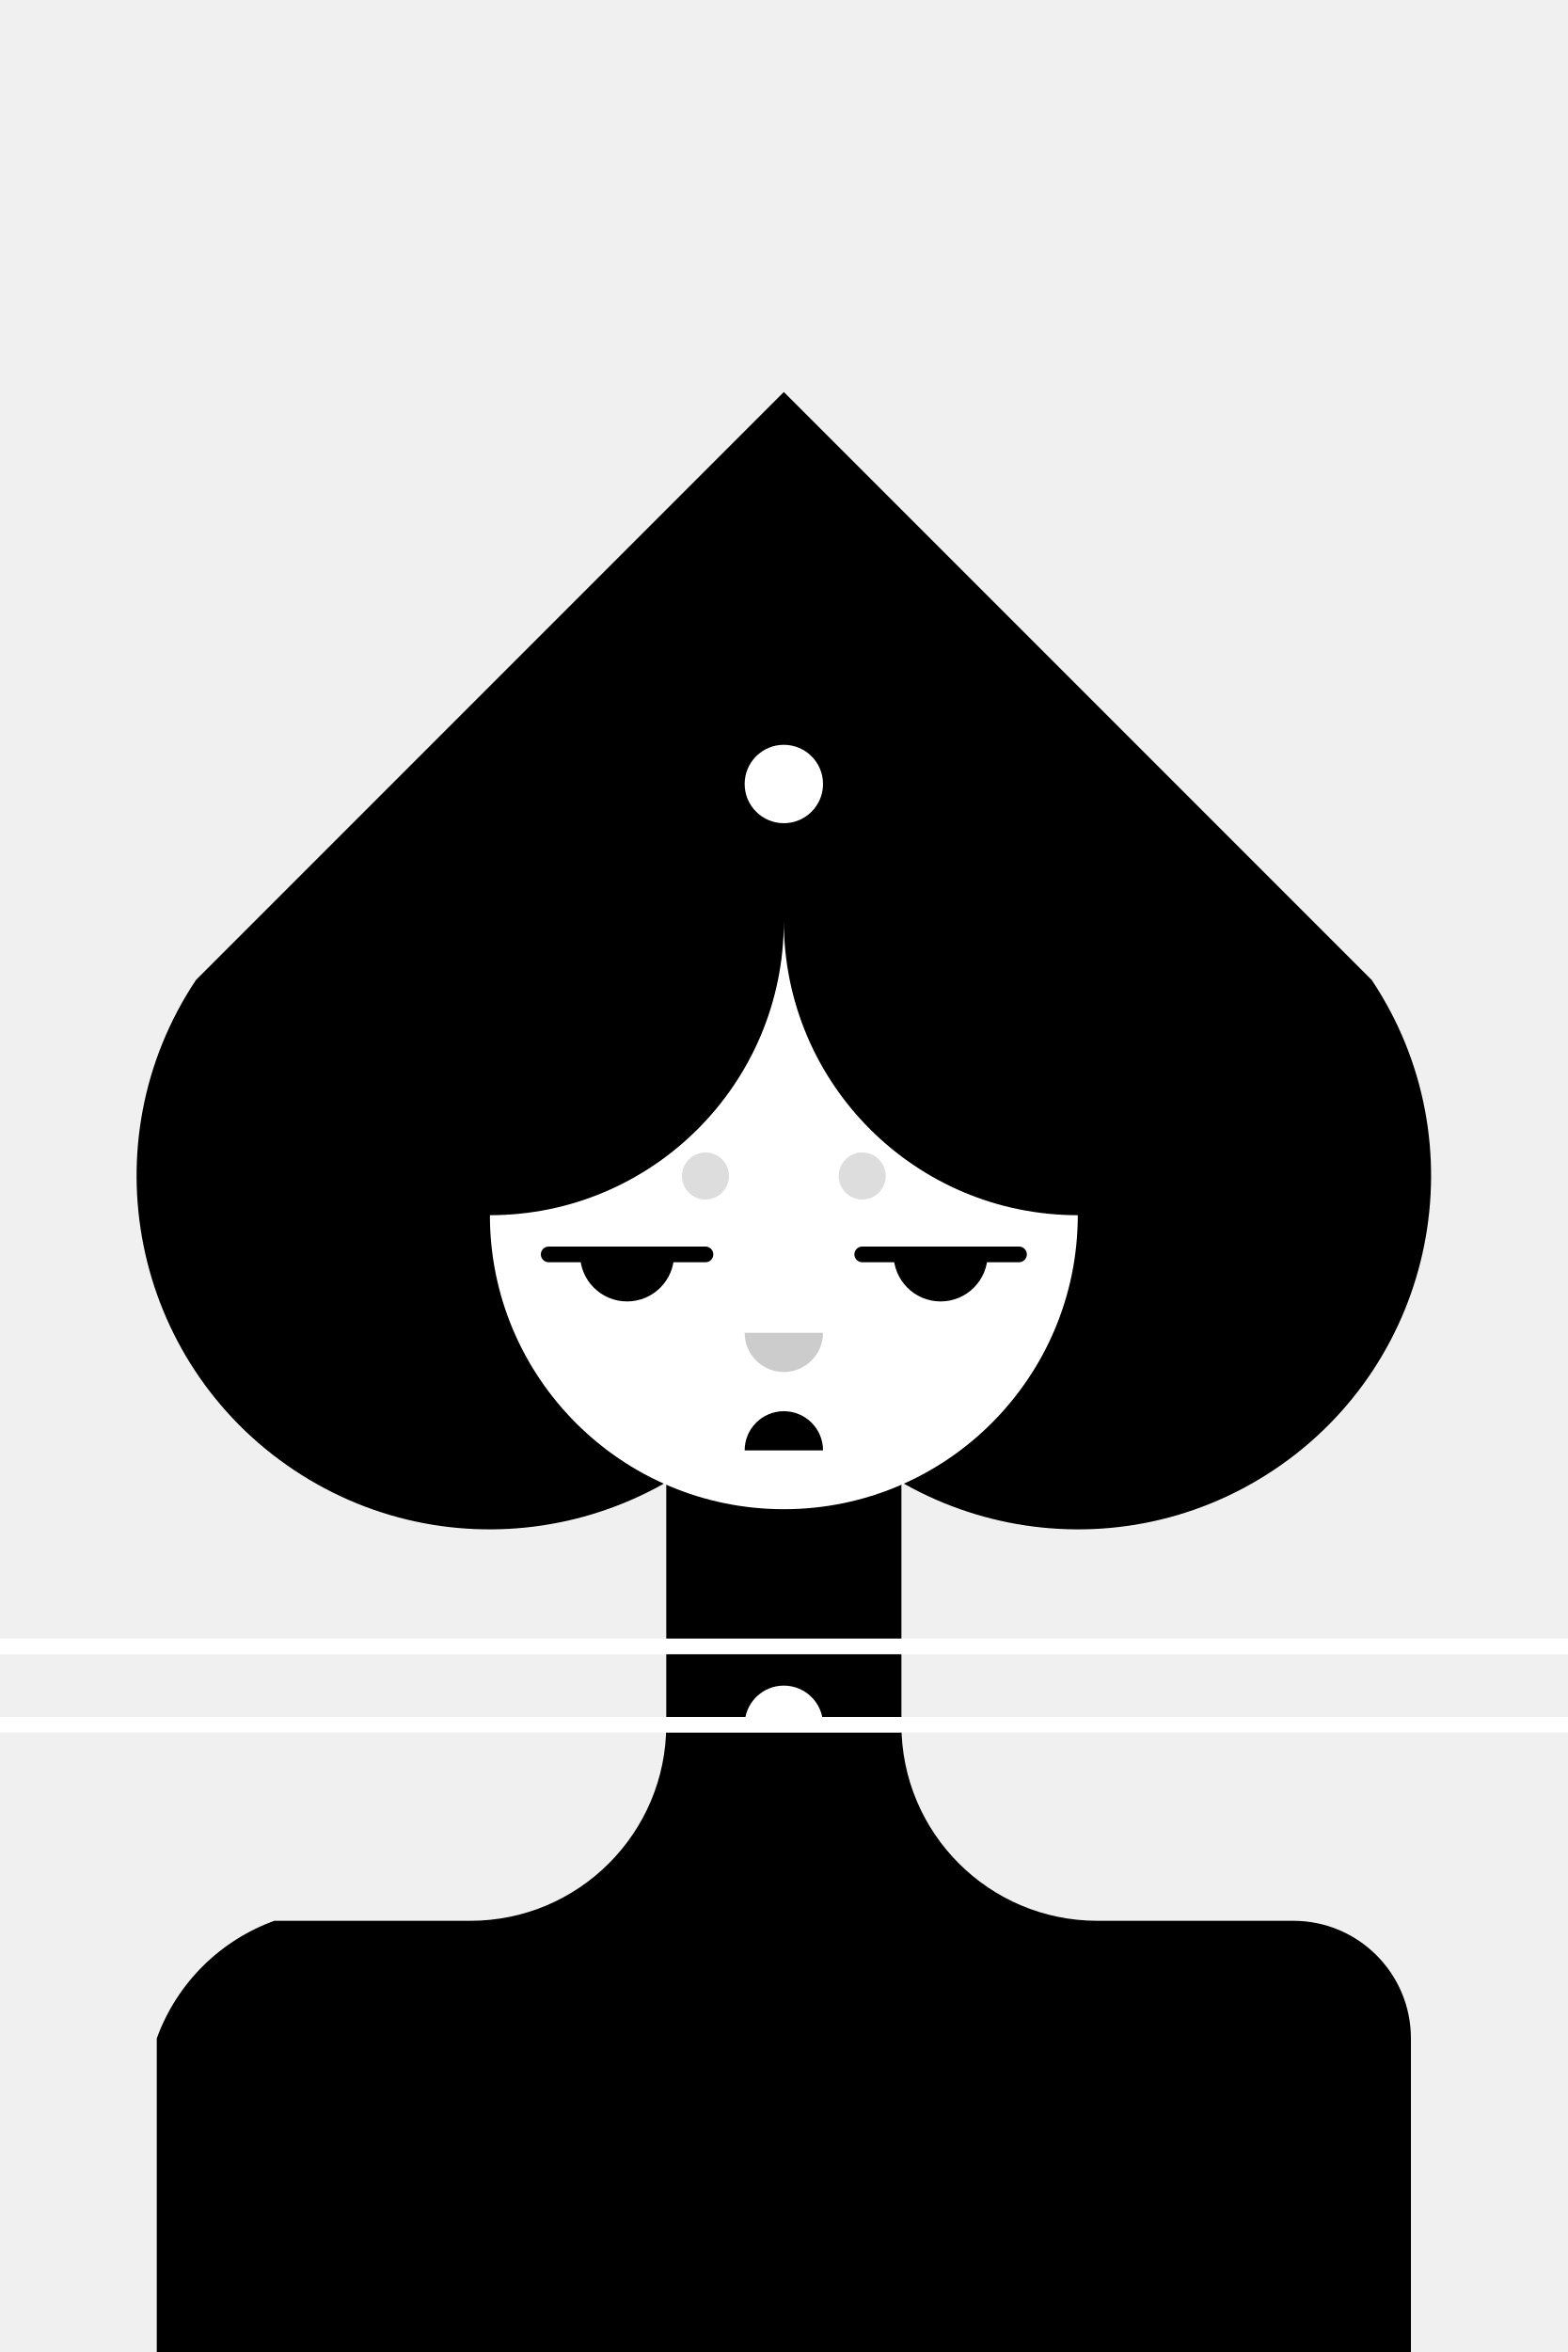
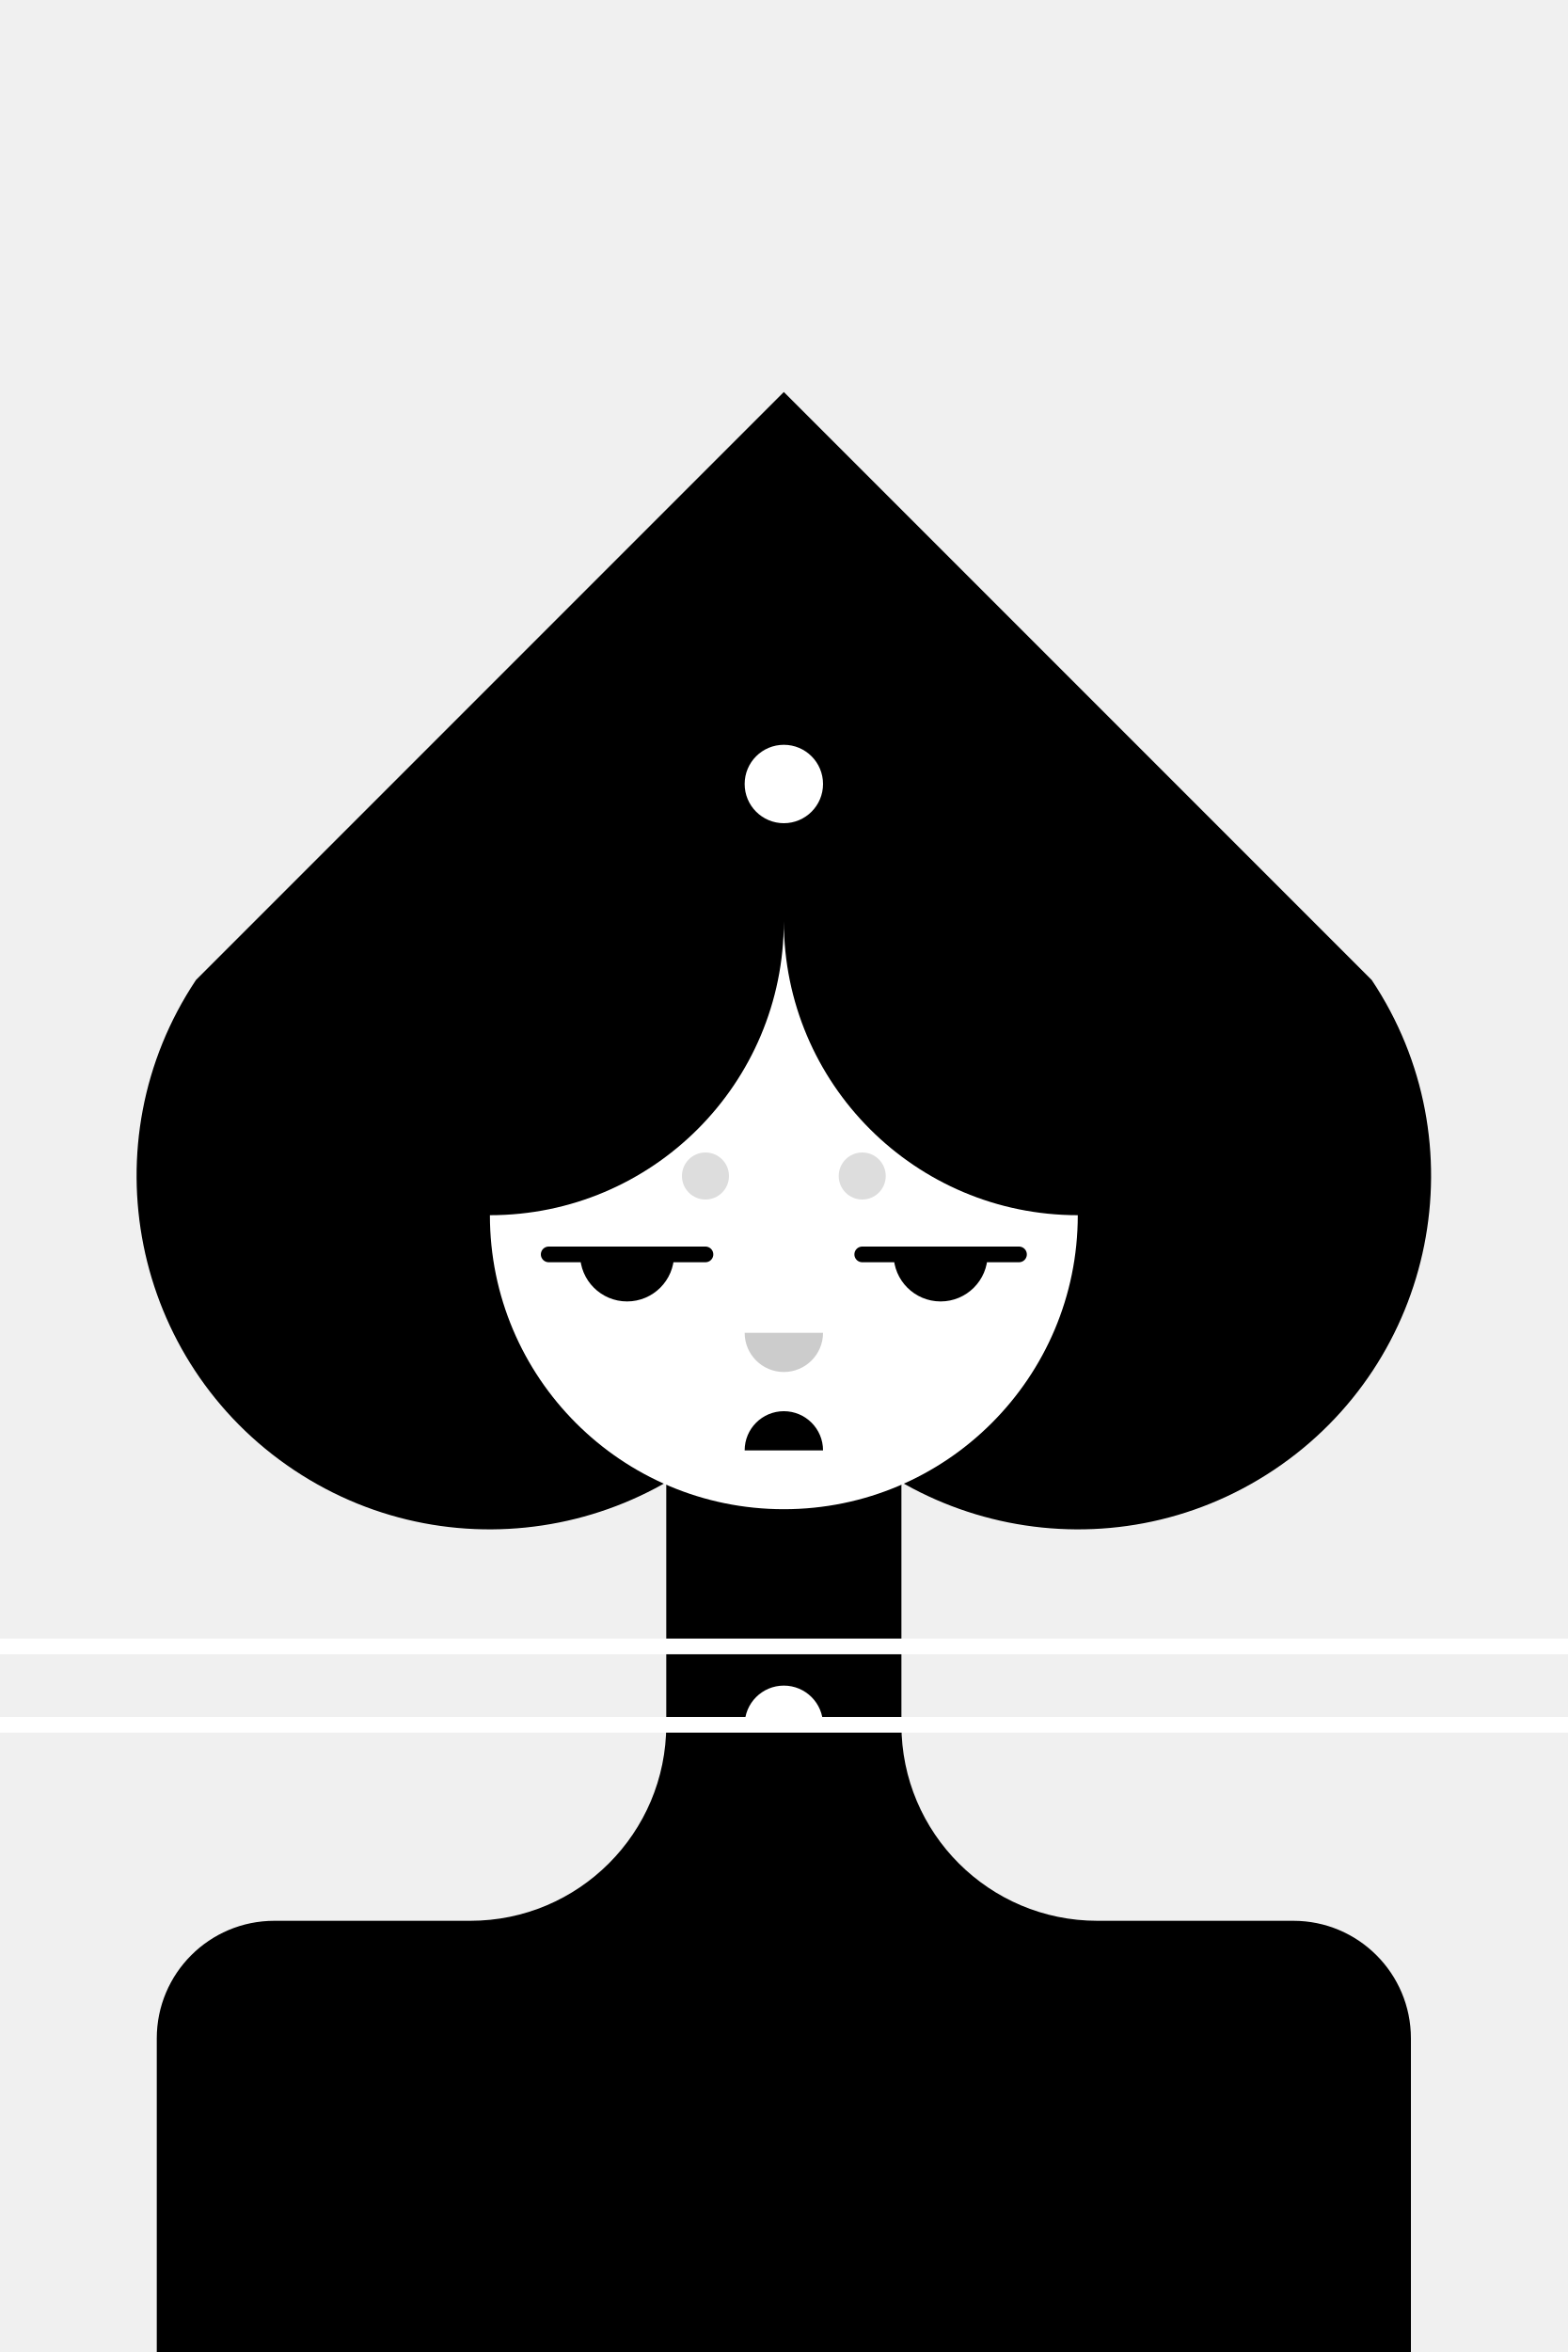
<svg xmlns="http://www.w3.org/2000/svg" version="1.1" baseProfile="full" width="200" height="300">
  <path d="M100,50 l-75,75 a15,15 0 1,0 75,50 a15,15 0 1,0 75,-50" fill="black" />
-   <path d="M20,310 l0,-50 a25,25 0 0,1 15,-15 l25,0 a25,25 0 0,0 25,-25 l0,-50 l30,0 l0,50 a25,25 0 0,0 25,25 l25,0 a15,15 0 0,1 15,15 l0,50" fill="black" />
+   <path d="M20,310 l0,-50 a15,15 0 0,1 15,-15 l25,0 a25,25 0 0,0 25,-25 l0,-50 l30,0 l0,50 a25,25 0 0,0 25,25 l25,0 a15,15 0 0,1 15,15 l0,50" fill="black" />
  <line x1="0" y1="210" x2="300" y2="210" stroke-width="2px" stroke="white" stroke-linecap="round" />
  <line x1="0" y1="220" x2="300" y2="220" stroke-width="2px" stroke="white" stroke-linecap="round" />
  <path d="M95,220 a5,5 0 0,1 10,0" stroke-width="0px" stroke="#ccc" stroke-linecap="round" fill="white" />
  <path d="M62.5,155 a15,15 0 1,0 75,0 a37.5,37.5 0 0,1 -37.5,-37.5 a37.5,37.5 0 0,1 -37.5,37.5" fill="white" />
  <line x1="70" y1="160" x2="90" y2="160" stroke-width="2px" stroke="black" stroke-linecap="round" />
  <line x1="110" y1="160" x2="130" y2="160" stroke-width="2px" stroke="black" stroke-linecap="round" />
  <path d="M75,160 a5,5 0 1,0 10,0" stroke-width="2px" stroke="black" stroke-linecap="butt" fill="black" />
  <path d="M115,160 a5,5 0 1,0 10,0" stroke-width="2px" stroke="black" stroke-linecap="butt" fill="black" />
  <circle cx="90" cy="150" r="3" fill="#ddd" />
  <circle cx="110" cy="150" r="3" fill="#ddd" />
  <path d="M95,170 a5,5 0 1,0 10,0" stroke-width="0px" stroke="#ccc" stroke-linecap="round" fill="#ccc" />
  <path d="M95,185 a5,5 0 0,1 10,0" stroke-width="0px" stroke="black" stroke-linecap="butt" fill="black" />
  <circle cx="100" cy="100" r="5" fill="white" />
</svg>
